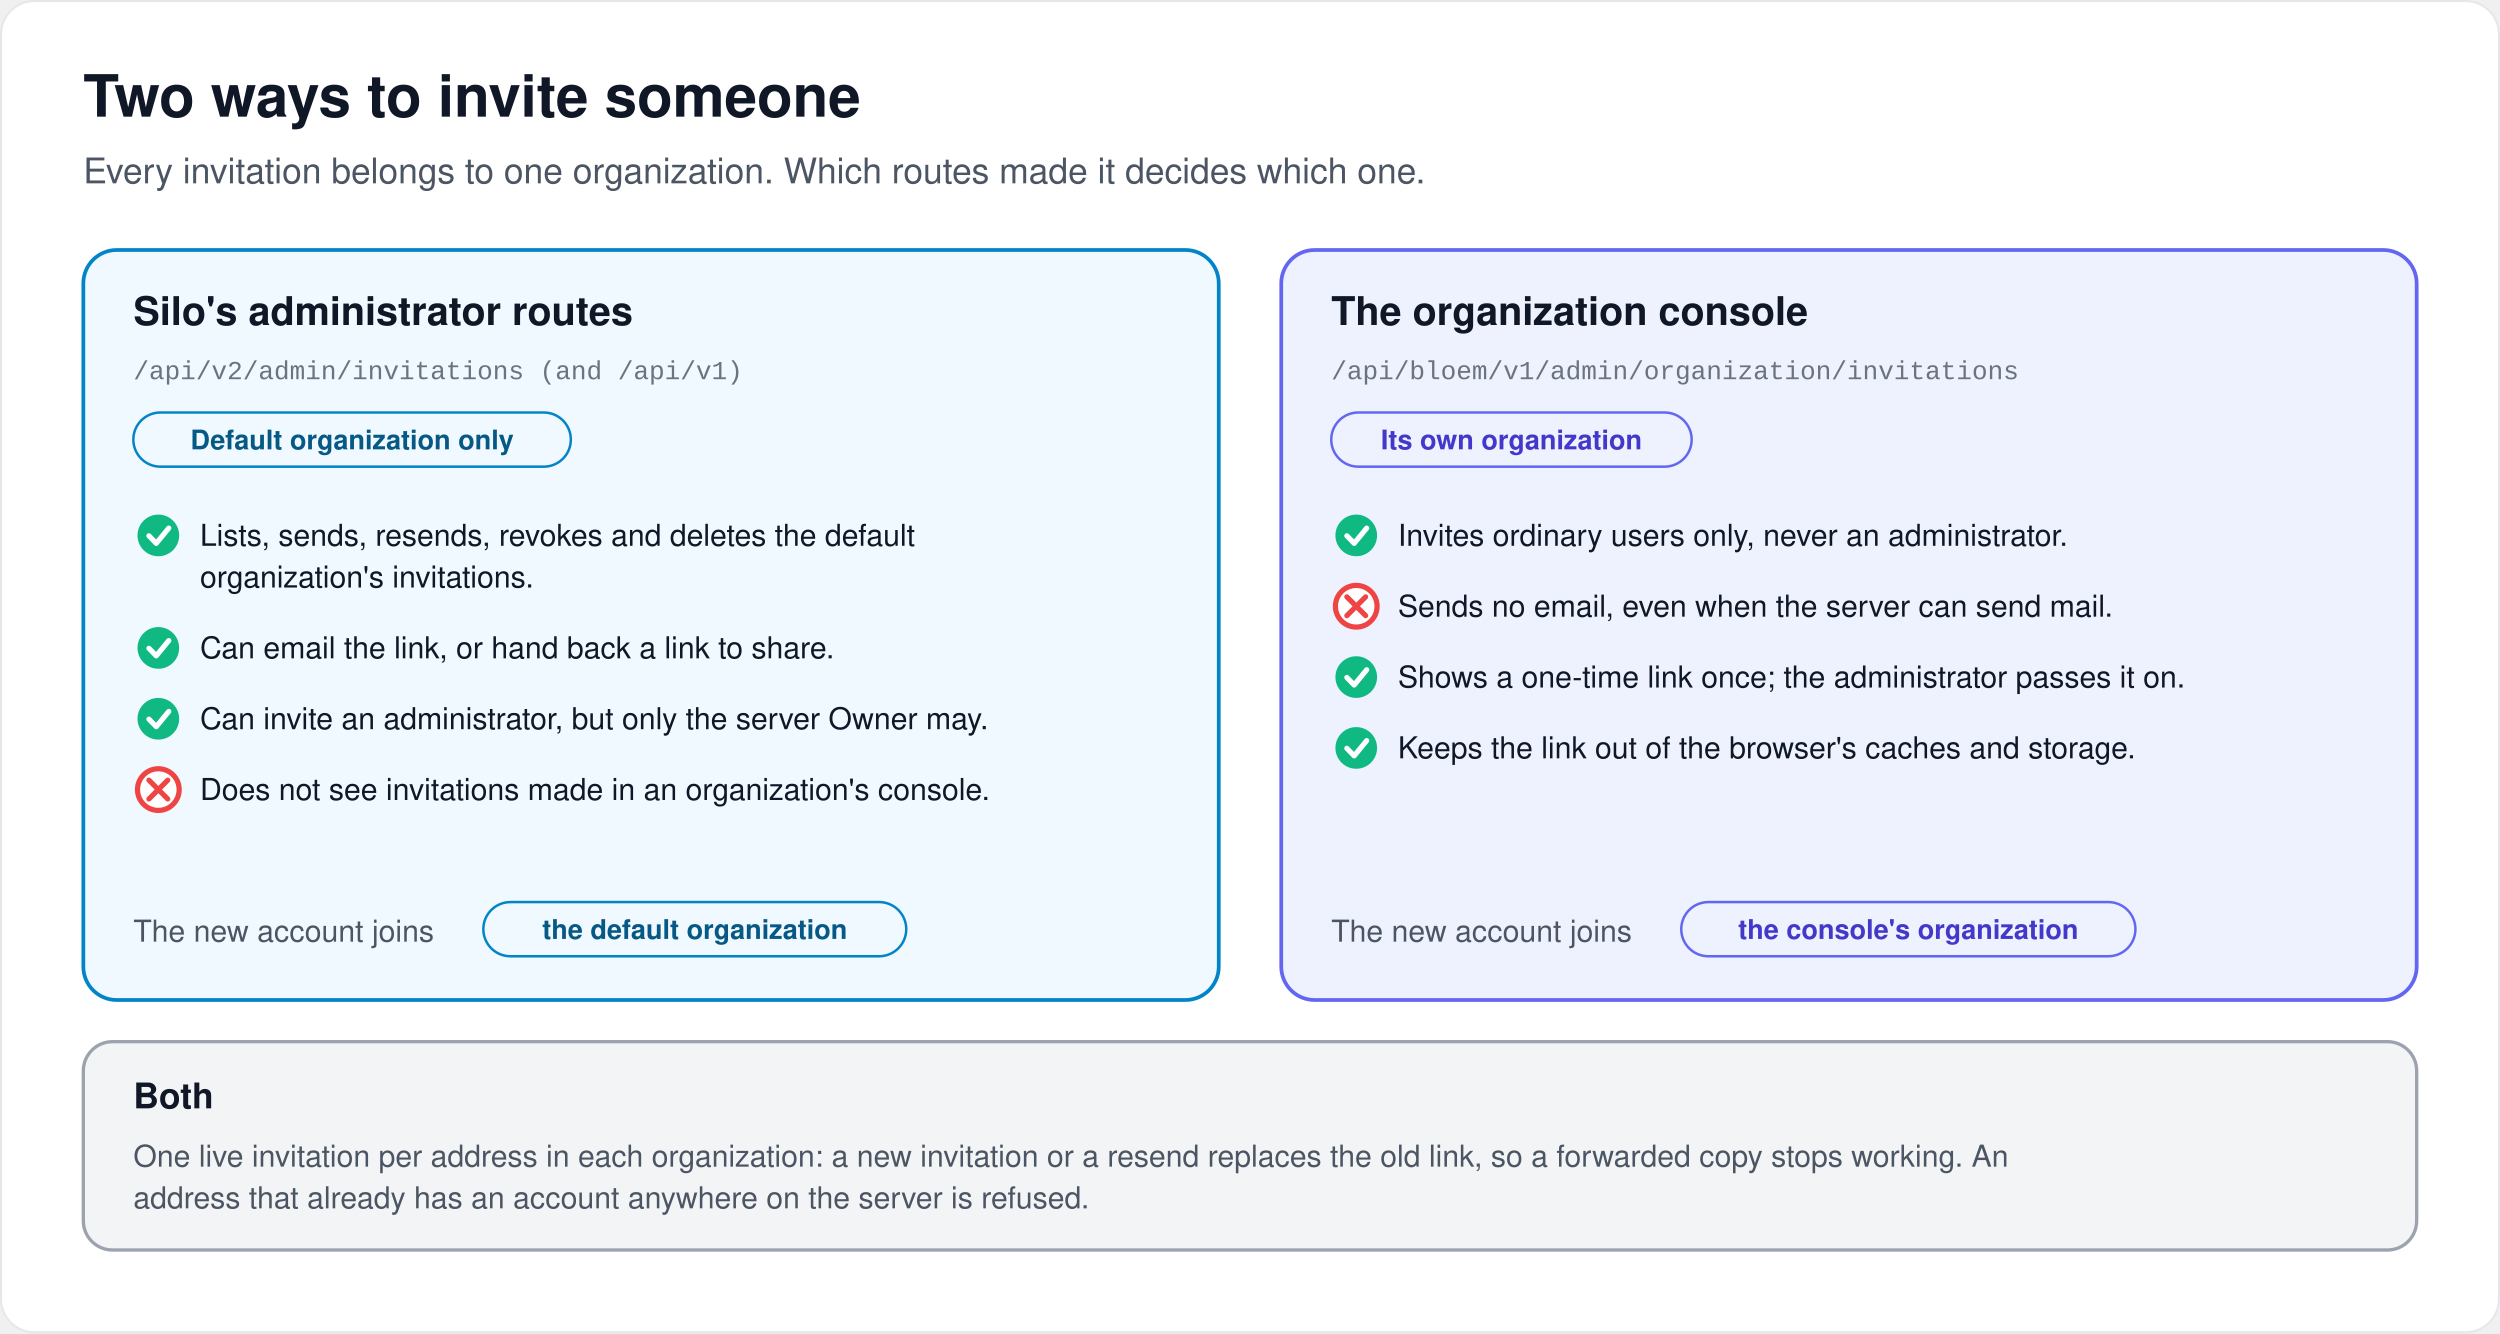
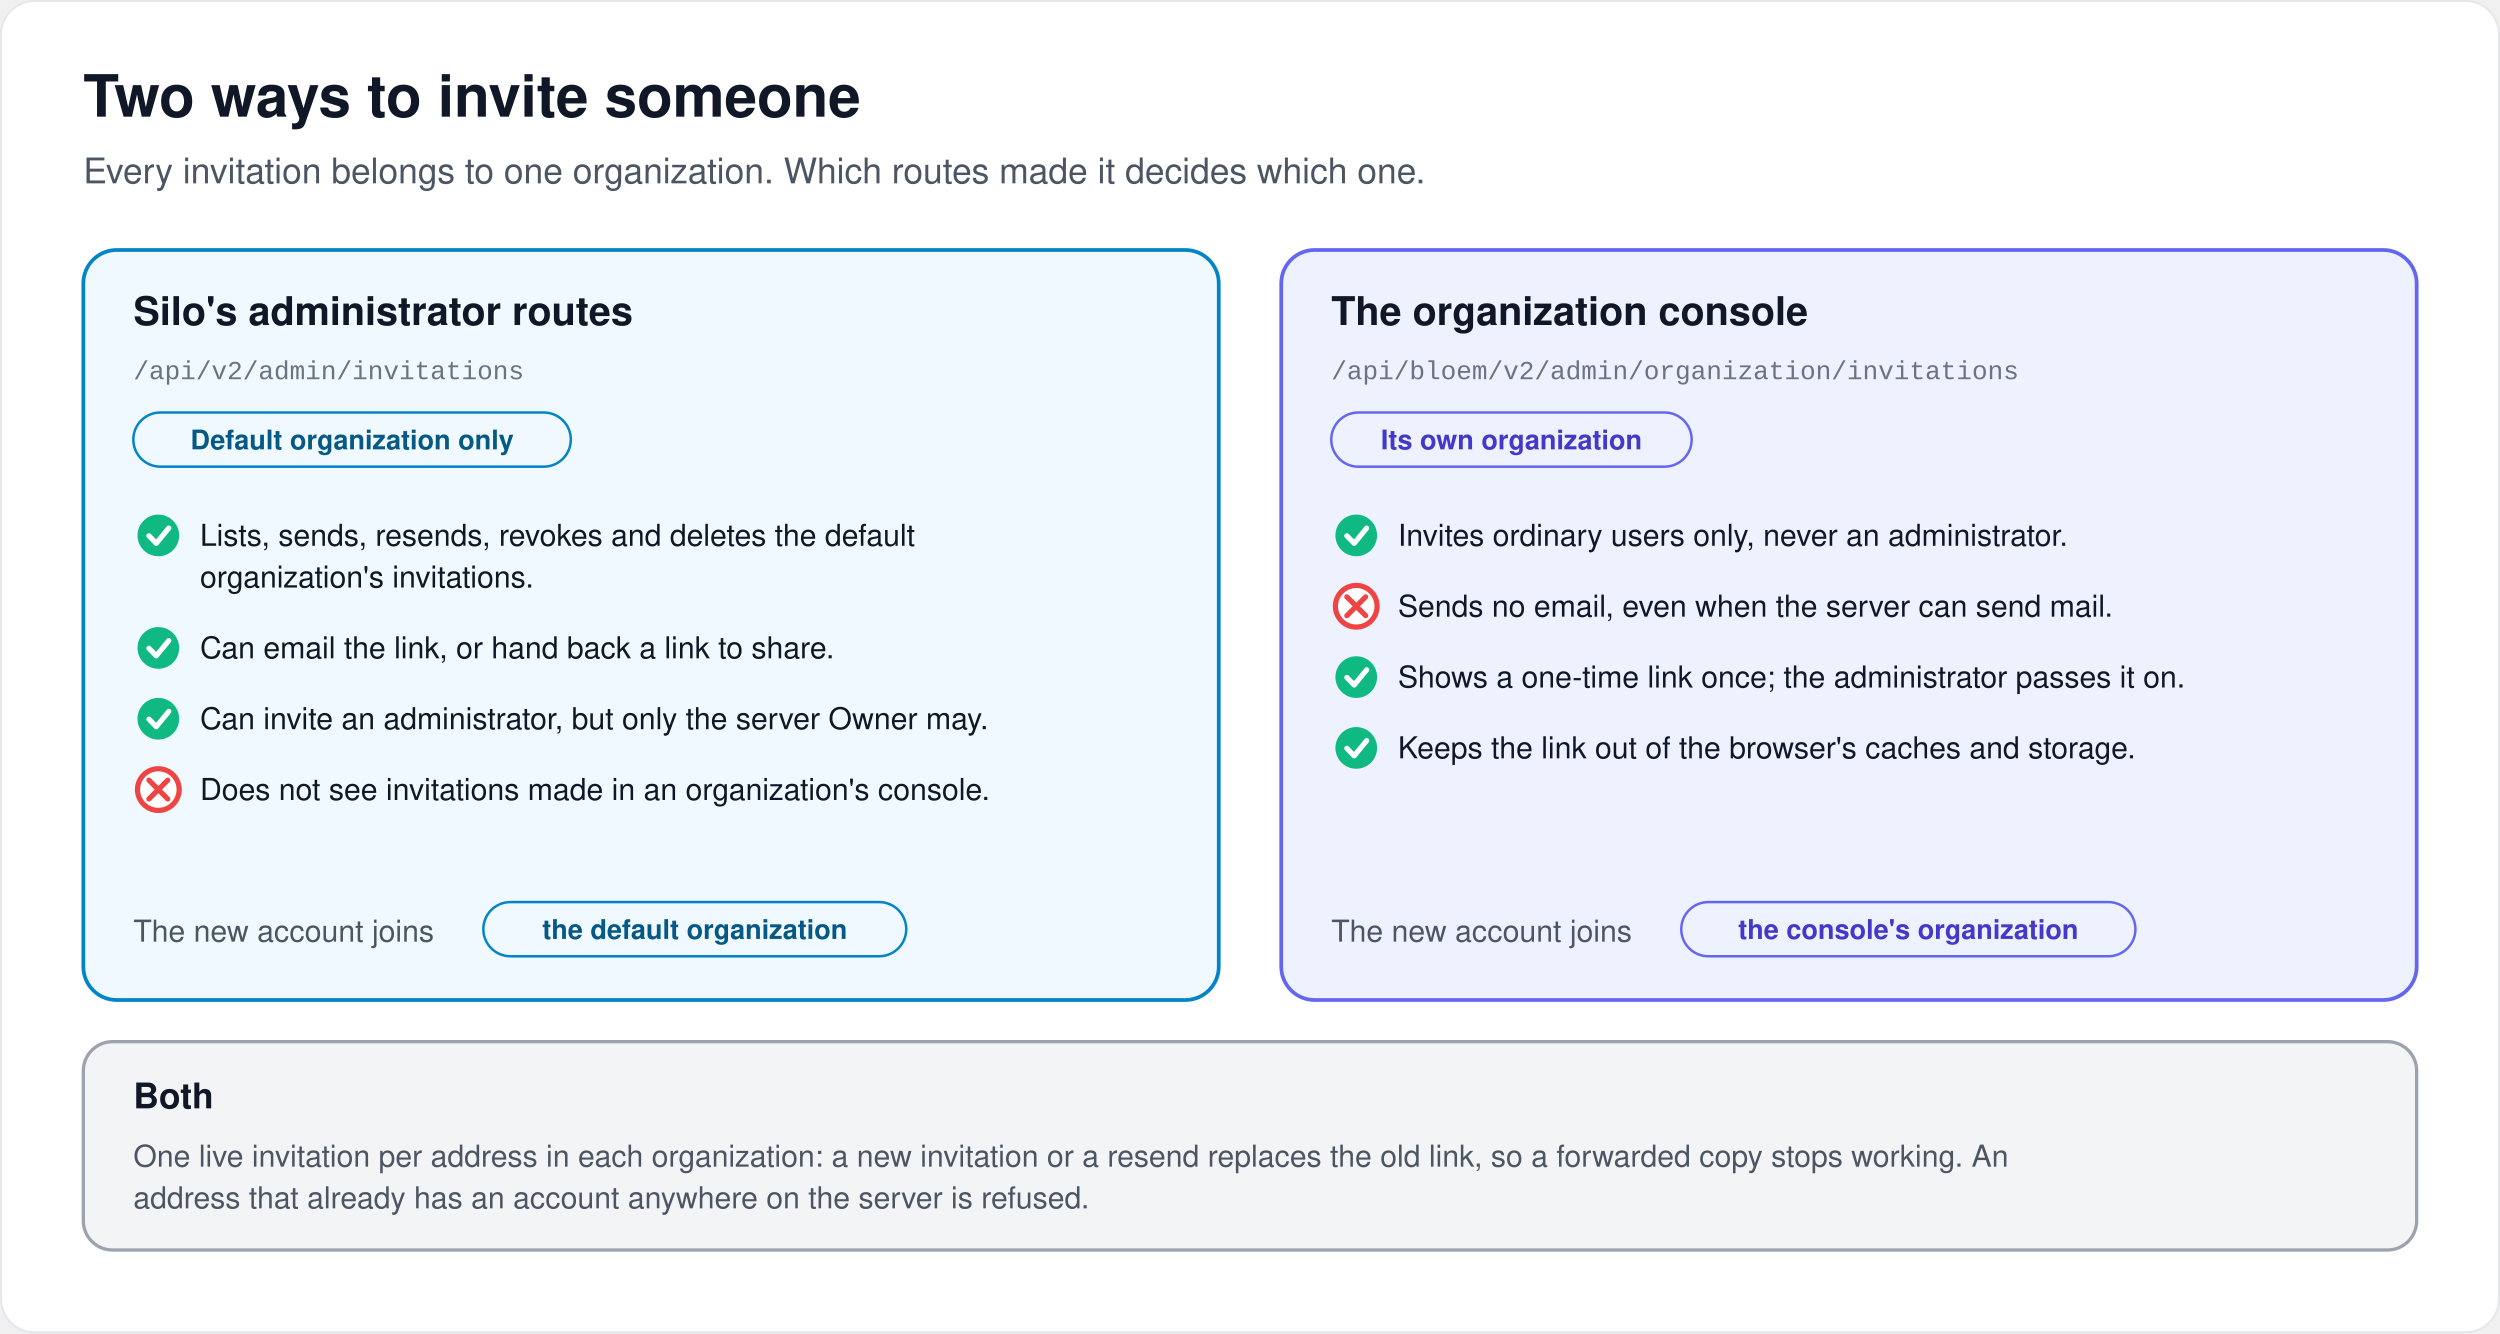
<svg xmlns="http://www.w3.org/2000/svg" width="1200" height="640" viewBox="0 0 1200 640" role="img" aria-labelledby="t d" font-family="'Segoe UI', 'Helvetica Neue', Helvetica, Arial, sans-serif">
  <defs>
    <marker id="arrow" viewBox="0 0 10 10" refX="9" refY="5" markerWidth="8" markerHeight="8" orient="auto-start-reverse">
      <path d="M0,0 L10,5 L0,10 z" fill="#9CA3AF" />
    </marker>
  </defs>
  <rect x="0.5" y="0.5" width="1199" height="639" rx="16" fill="#FFFFFF" stroke="#E5E7EB" />
  <text x="40" y="56" font-size="28" font-weight="700" fill="#101827" text-anchor="start">Two ways to invite someone</text>
  <text x="40" y="88" font-size="17" font-weight="normal" fill="#4B5563" text-anchor="start">Every invitation belongs to one organization. Which routes made it decides which one.</text>
  <rect x="40" y="120" width="545" height="360" rx="16" fill="#F0F9FF" stroke="#0284C7" stroke-width="1.8" />
  <text x="64" y="156" font-size="19" font-weight="700" fill="#101827" text-anchor="start">Silo's administrator routes</text>
-   <text x="64" y="182" font-family="'SFMono-Regular', Menlo, Consolas, 'Liberation Mono', monospace" font-size="12.5" fill="#6B7280" text-anchor="start">/api/v2/admin/invitations (and /api/v1)</text>
+   <text x="64" y="182" font-family="'SFMono-Regular', Menlo, Consolas, 'Liberation Mono', monospace" font-size="12.5" fill="#6B7280" text-anchor="start">/api/v2/admin/invitations</text>
  <rect x="64" y="198" width="210" height="26" rx="13.0" fill="#F0F9FF" stroke="#0284C7" stroke-width="1.2" />
  <text x="169.0" y="215.68" font-size="13" font-weight="600" fill="#075985" text-anchor="middle">Default organization only</text>
  <circle cx="76" cy="257" r="10" fill="#10B981" />
  <path d="M71.5,257.2 L75.0,260.8 L81.0,253.5" fill="none" stroke="#FFFFFF" stroke-width="2.5" stroke-linecap="round" stroke-linejoin="round" />
  <text x="96" y="262" font-size="14.5" font-weight="normal" fill="#101827" text-anchor="start">Lists, sends, resends, revokes and deletes the default</text>
  <text x="96" y="282" font-size="14.5" font-weight="normal" fill="#101827" text-anchor="start">organization's invitations.</text>
  <circle cx="76" cy="311" r="10" fill="#10B981" />
  <path d="M71.5,311.2 L75.0,314.8 L81.0,307.5" fill="none" stroke="#FFFFFF" stroke-width="2.5" stroke-linecap="round" stroke-linejoin="round" />
  <text x="96" y="316" font-size="14.5" font-weight="normal" fill="#101827" text-anchor="start">Can email the link, or hand back a link to share.</text>
  <circle cx="76" cy="345" r="10" fill="#10B981" />
  <path d="M71.5,345.2 L75.0,348.8 L81.0,341.5" fill="none" stroke="#FFFFFF" stroke-width="2.5" stroke-linecap="round" stroke-linejoin="round" />
  <text x="96" y="350" font-size="14.5" font-weight="normal" fill="#101827" text-anchor="start">Can invite an administrator, but only the server Owner may.</text>
  <circle cx="76" cy="379" r="10" fill="#FFFFFF" stroke="#EF4444" stroke-width="2.5" />
  <path d="M71.5,374.5 L80.5,383.5 M80.5,374.5 L71.5,383.5" stroke="#EF4444" stroke-width="2.5" stroke-linecap="round" />
  <text x="96" y="384" font-size="14.5" font-weight="normal" fill="#101827" text-anchor="start">Does not see invitations made in an organization's console.</text>
  <rect x="615" y="120" width="545" height="360" rx="16" fill="#EEF2FF" stroke="#6366F1" stroke-width="1.8" />
  <text x="639" y="156" font-size="19" font-weight="700" fill="#101827" text-anchor="start">The organization console</text>
-   <text x="639" y="182" font-family="'SFMono-Regular', Menlo, Consolas, 'Liberation Mono', monospace" font-size="12.5" fill="#6B7280" text-anchor="start">/api/bloem/v1/admin/organization/invitations</text>
+   <text x="639" y="182" font-family="'SFMono-Regular', Menlo, Consolas, 'Liberation Mono', monospace" font-size="12.5" fill="#6B7280" text-anchor="start">/api/bloem/v2/admin/organization/invitations</text>
  <rect x="639" y="198" width="173" height="26" rx="13.0" fill="#EEF2FF" stroke="#6366F1" stroke-width="1.2" />
  <text x="725.5" y="215.68" font-size="13" font-weight="600" fill="#4338CA" text-anchor="middle">Its own organization</text>
  <circle cx="651" cy="257" r="10" fill="#10B981" />
  <path d="M646.5,257.2 L650.0,260.8 L656.0,253.5" fill="none" stroke="#FFFFFF" stroke-width="2.5" stroke-linecap="round" stroke-linejoin="round" />
  <text x="671" y="262" font-size="14.5" font-weight="normal" fill="#101827" text-anchor="start">Invites ordinary users only, never an administrator.</text>
  <circle cx="651" cy="291" r="10" fill="#FFFFFF" stroke="#EF4444" stroke-width="2.5" />
  <path d="M646.5,286.5 L655.5,295.5 M655.5,286.5 L646.5,295.5" stroke="#EF4444" stroke-width="2.5" stroke-linecap="round" />
  <text x="671" y="296" font-size="14.5" font-weight="normal" fill="#101827" text-anchor="start">Sends no email, even when the server can send mail.</text>
  <circle cx="651" cy="325" r="10" fill="#10B981" />
  <path d="M646.5,325.2 L650.0,328.8 L656.0,321.5" fill="none" stroke="#FFFFFF" stroke-width="2.5" stroke-linecap="round" stroke-linejoin="round" />
  <text x="671" y="330" font-size="14.5" font-weight="normal" fill="#101827" text-anchor="start">Shows a one-time link once; the administrator passes it on.</text>
  <circle cx="651" cy="359" r="10" fill="#10B981" />
  <path d="M646.5,359.2 L650.0,362.8 L656.0,355.5" fill="none" stroke="#FFFFFF" stroke-width="2.5" stroke-linecap="round" stroke-linejoin="round" />
  <text x="671" y="364" font-size="14.5" font-weight="normal" fill="#101827" text-anchor="start">Keeps the link out of the browser's caches and storage.</text>
  <text x="64" y="452" font-size="14.5" font-weight="normal" fill="#4B5563" text-anchor="start">The new account joins</text>
  <rect x="232" y="433" width="203" height="26" rx="13.0" fill="#F0F9FF" stroke="#0284C7" stroke-width="1.2" />
  <text x="333.5" y="450.68" font-size="13" font-weight="600" fill="#075985" text-anchor="middle">the default organization</text>
  <text x="639" y="452" font-size="14.5" font-weight="normal" fill="#4B5563" text-anchor="start">The new account joins</text>
  <rect x="807" y="433" width="218" height="26" rx="13.0" fill="#EEF2FF" stroke="#6366F1" stroke-width="1.2" />
  <text x="916.0" y="450.68" font-size="13" font-weight="600" fill="#4338CA" text-anchor="middle">the console's organization</text>
  <rect x="40" y="500" width="1120" height="100" rx="14" fill="#F3F4F6" stroke="#9CA3AF" stroke-width="1.6" />
  <text x="64" y="532" font-size="17" font-weight="700" fill="#101827" text-anchor="start">Both</text>
  <text x="64" y="560" font-size="14.5" font-weight="normal" fill="#4B5563" text-anchor="start">One live invitation per address in each organization: a new invitation or a resend replaces the old link, so a forwarded copy stops working. An</text>
  <text x="64" y="580" font-size="14.5" font-weight="normal" fill="#4B5563" text-anchor="start">address that already has an account anywhere on the server is refused.</text>
</svg>
